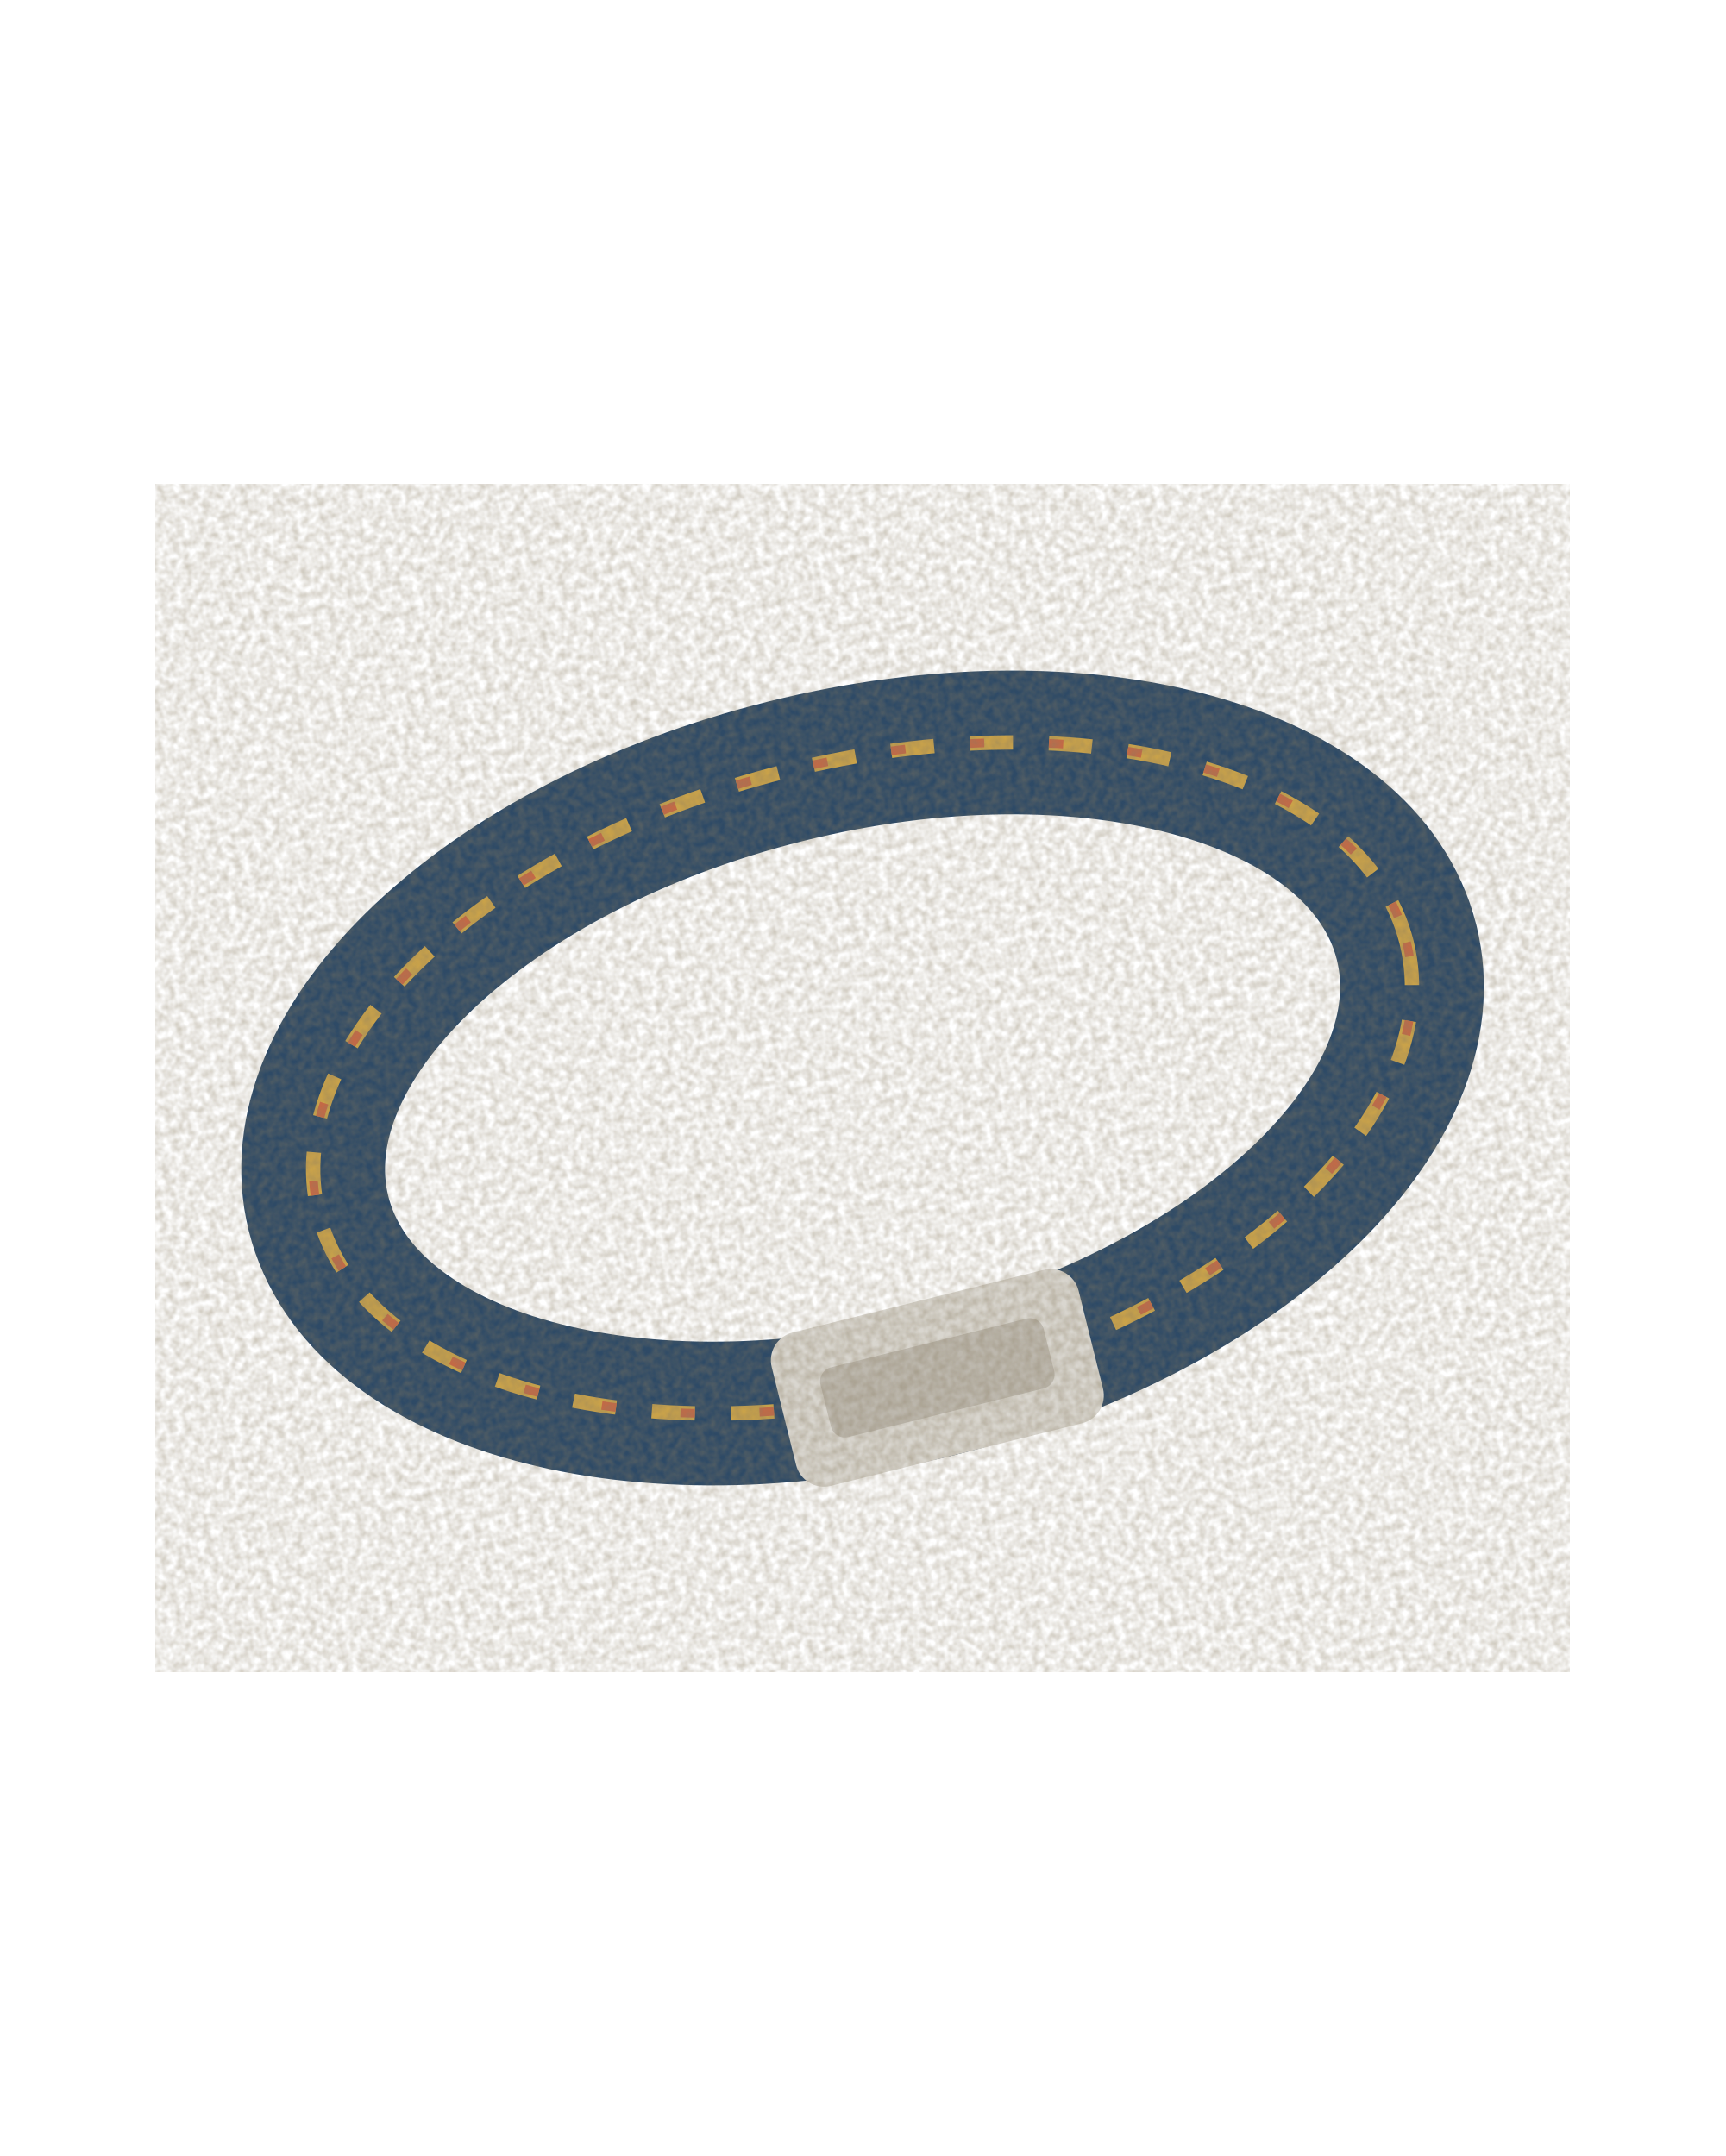
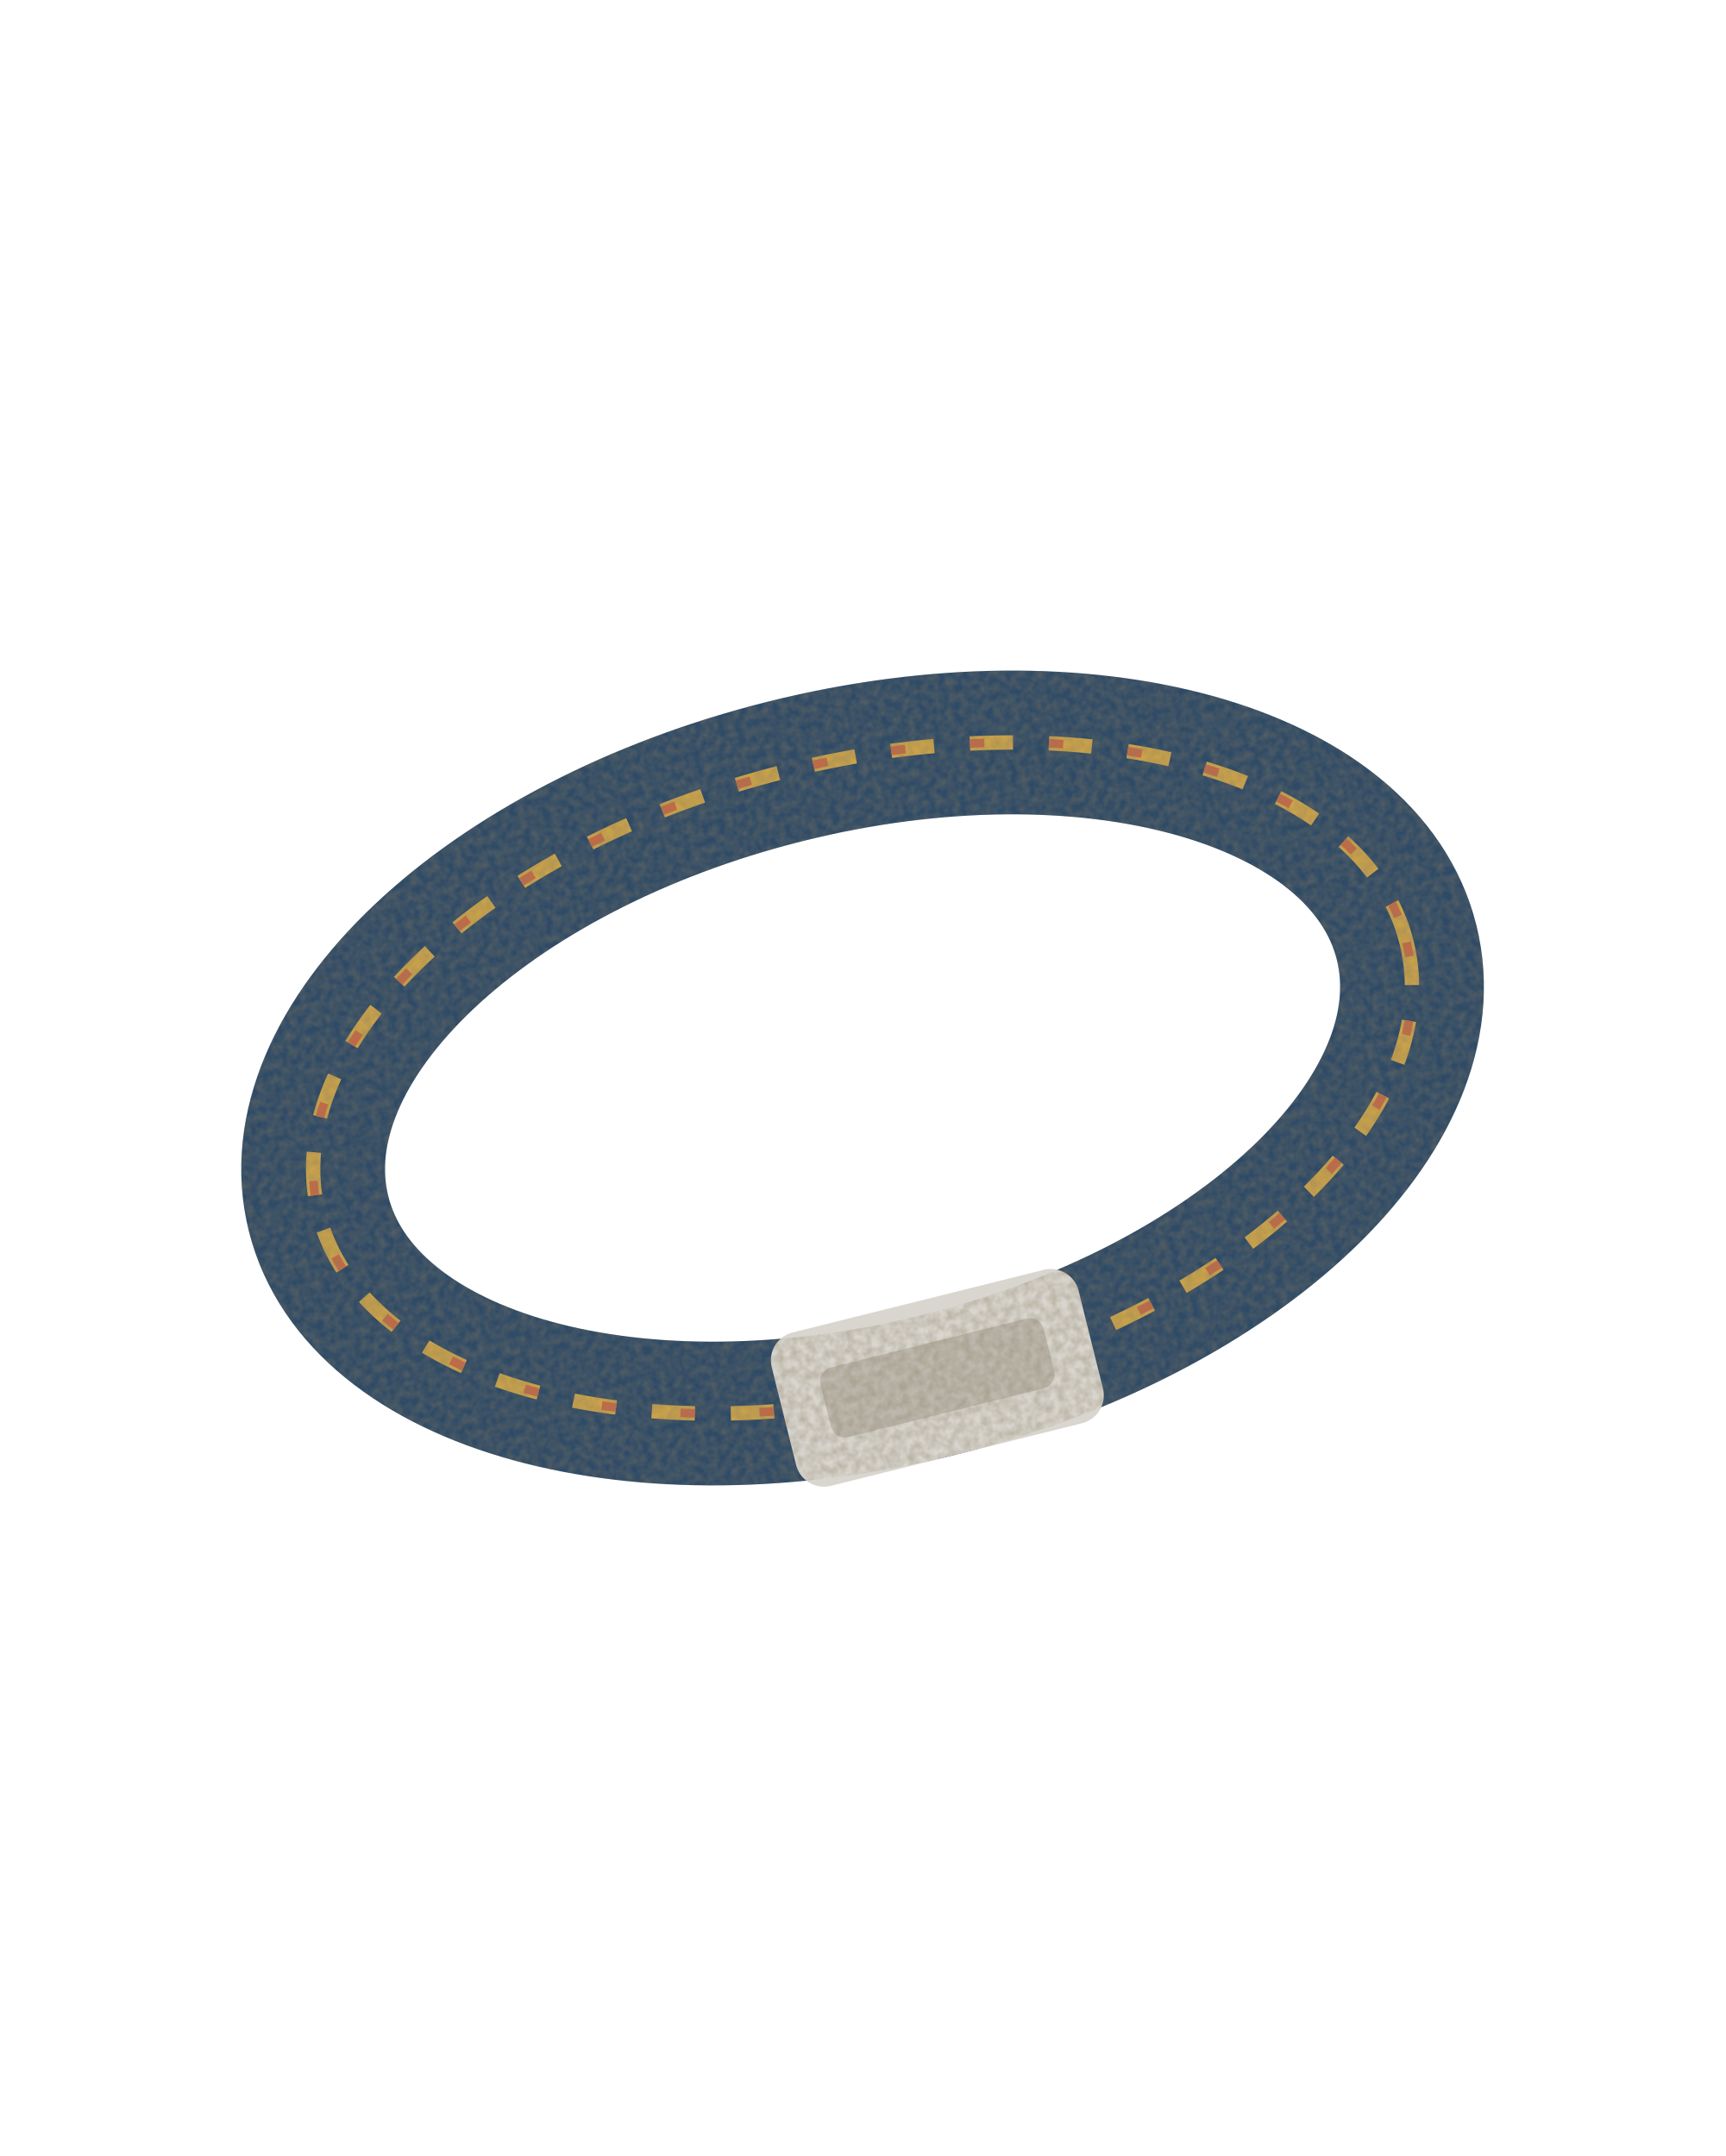
<svg xmlns="http://www.w3.org/2000/svg" viewBox="0 0 240 300">
  <defs>
    <filter id="mmGrain" x="0" y="0" width="100%" height="100%">
      <feTurbulence type="fractalNoise" baseFrequency="0.9" numOctaves="2" seed="7" stitchTiles="stitch" />
      <feColorMatrix type="matrix" values="0 0 0 0 0.25  0 0 0 0 0.2  0 0 0 0 0.12  0 0 0 0.6 -0.14" />
+       <feComposite in2="SourceGraphic" operator="in" />
    </filter>
  </defs>
  <g transform="rotate(-14 120 150)">
    <ellipse cx="120" cy="150" rx="78" ry="44" fill="none" stroke="#2E4A66" style="stroke-width: 20" />
    <ellipse cx="120" cy="150" rx="78" ry="44" fill="none" stroke="#C9A24A" style="stroke-width: 2; stroke-dasharray: 6 5" />
    <ellipse cx="120" cy="150" rx="78" ry="44" fill="none" stroke="#C25B45" opacity="0.8" style="stroke-width: 1.2; stroke-dasharray: 2 9" />
    <rect x="98" y="182" width="44" height="22" rx="4" fill="#D9D6CF" />
    <rect x="104" y="188" width="32" height="10" rx="2" fill="#BDB8AE" />
    <ellipse cx="120" cy="150" rx="78" ry="44" fill="none" stroke="#000" filter="url(#mmGrain)" style="stroke-width: 20" />
  </g>
</svg>
